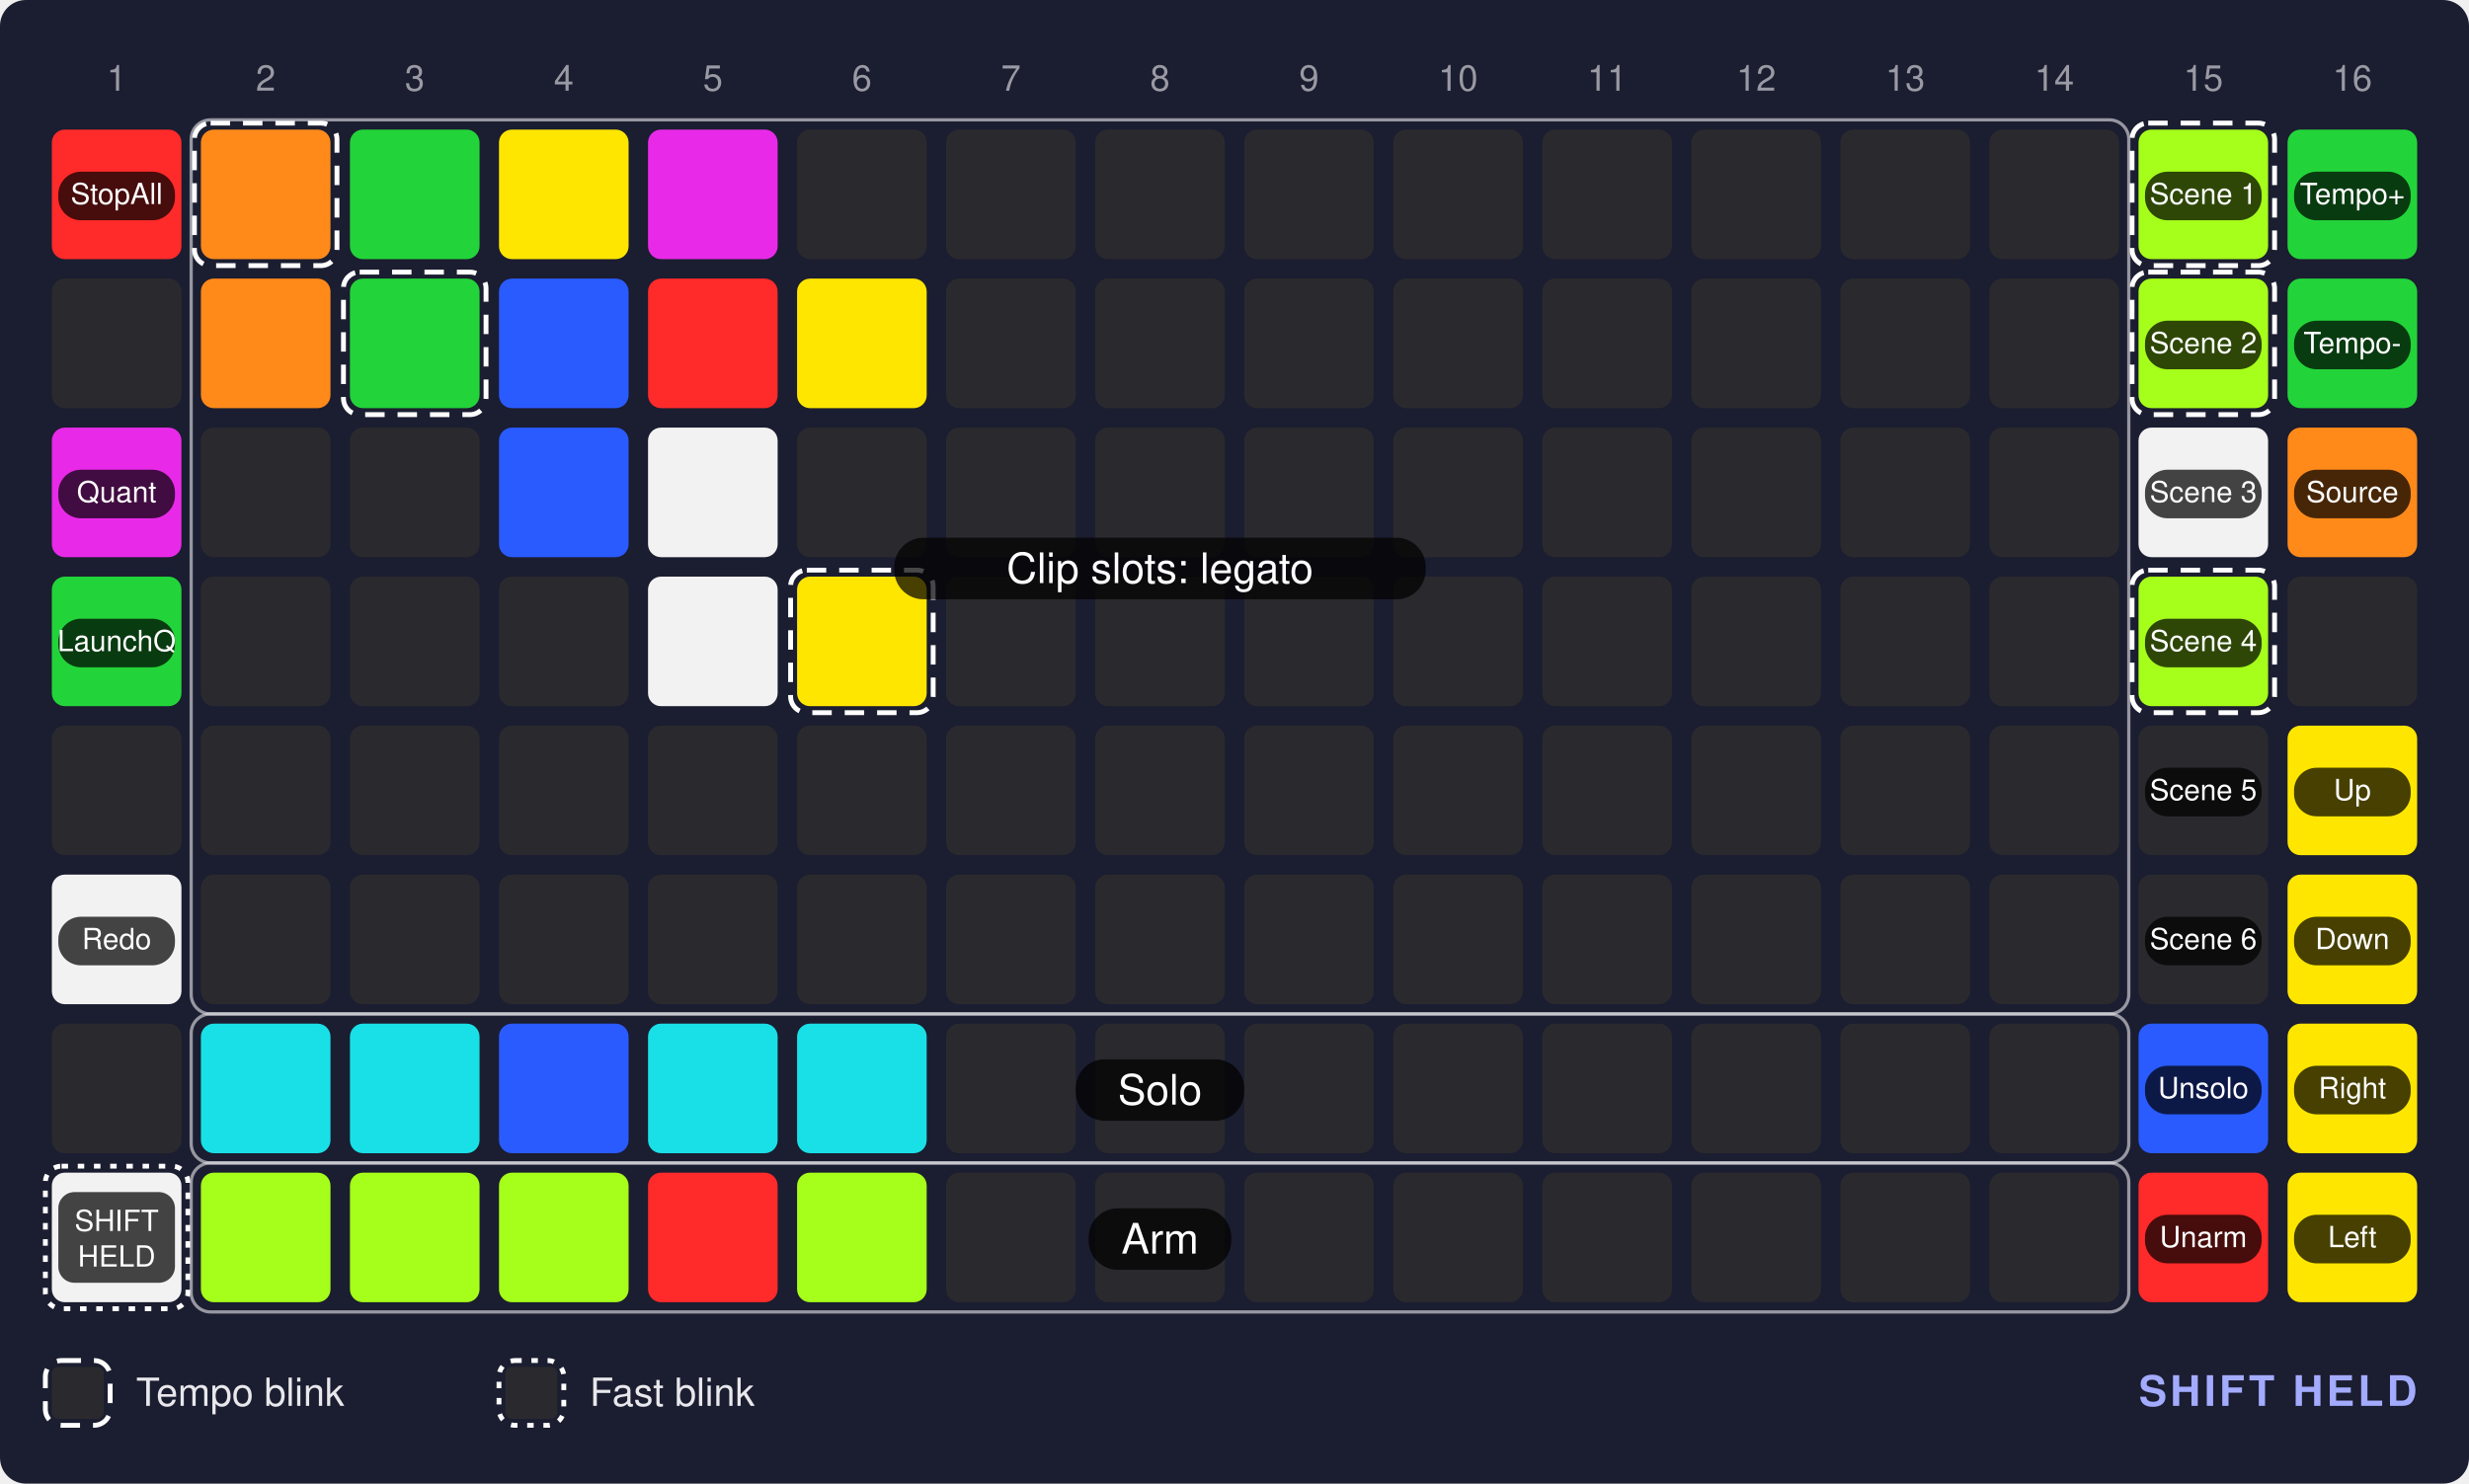
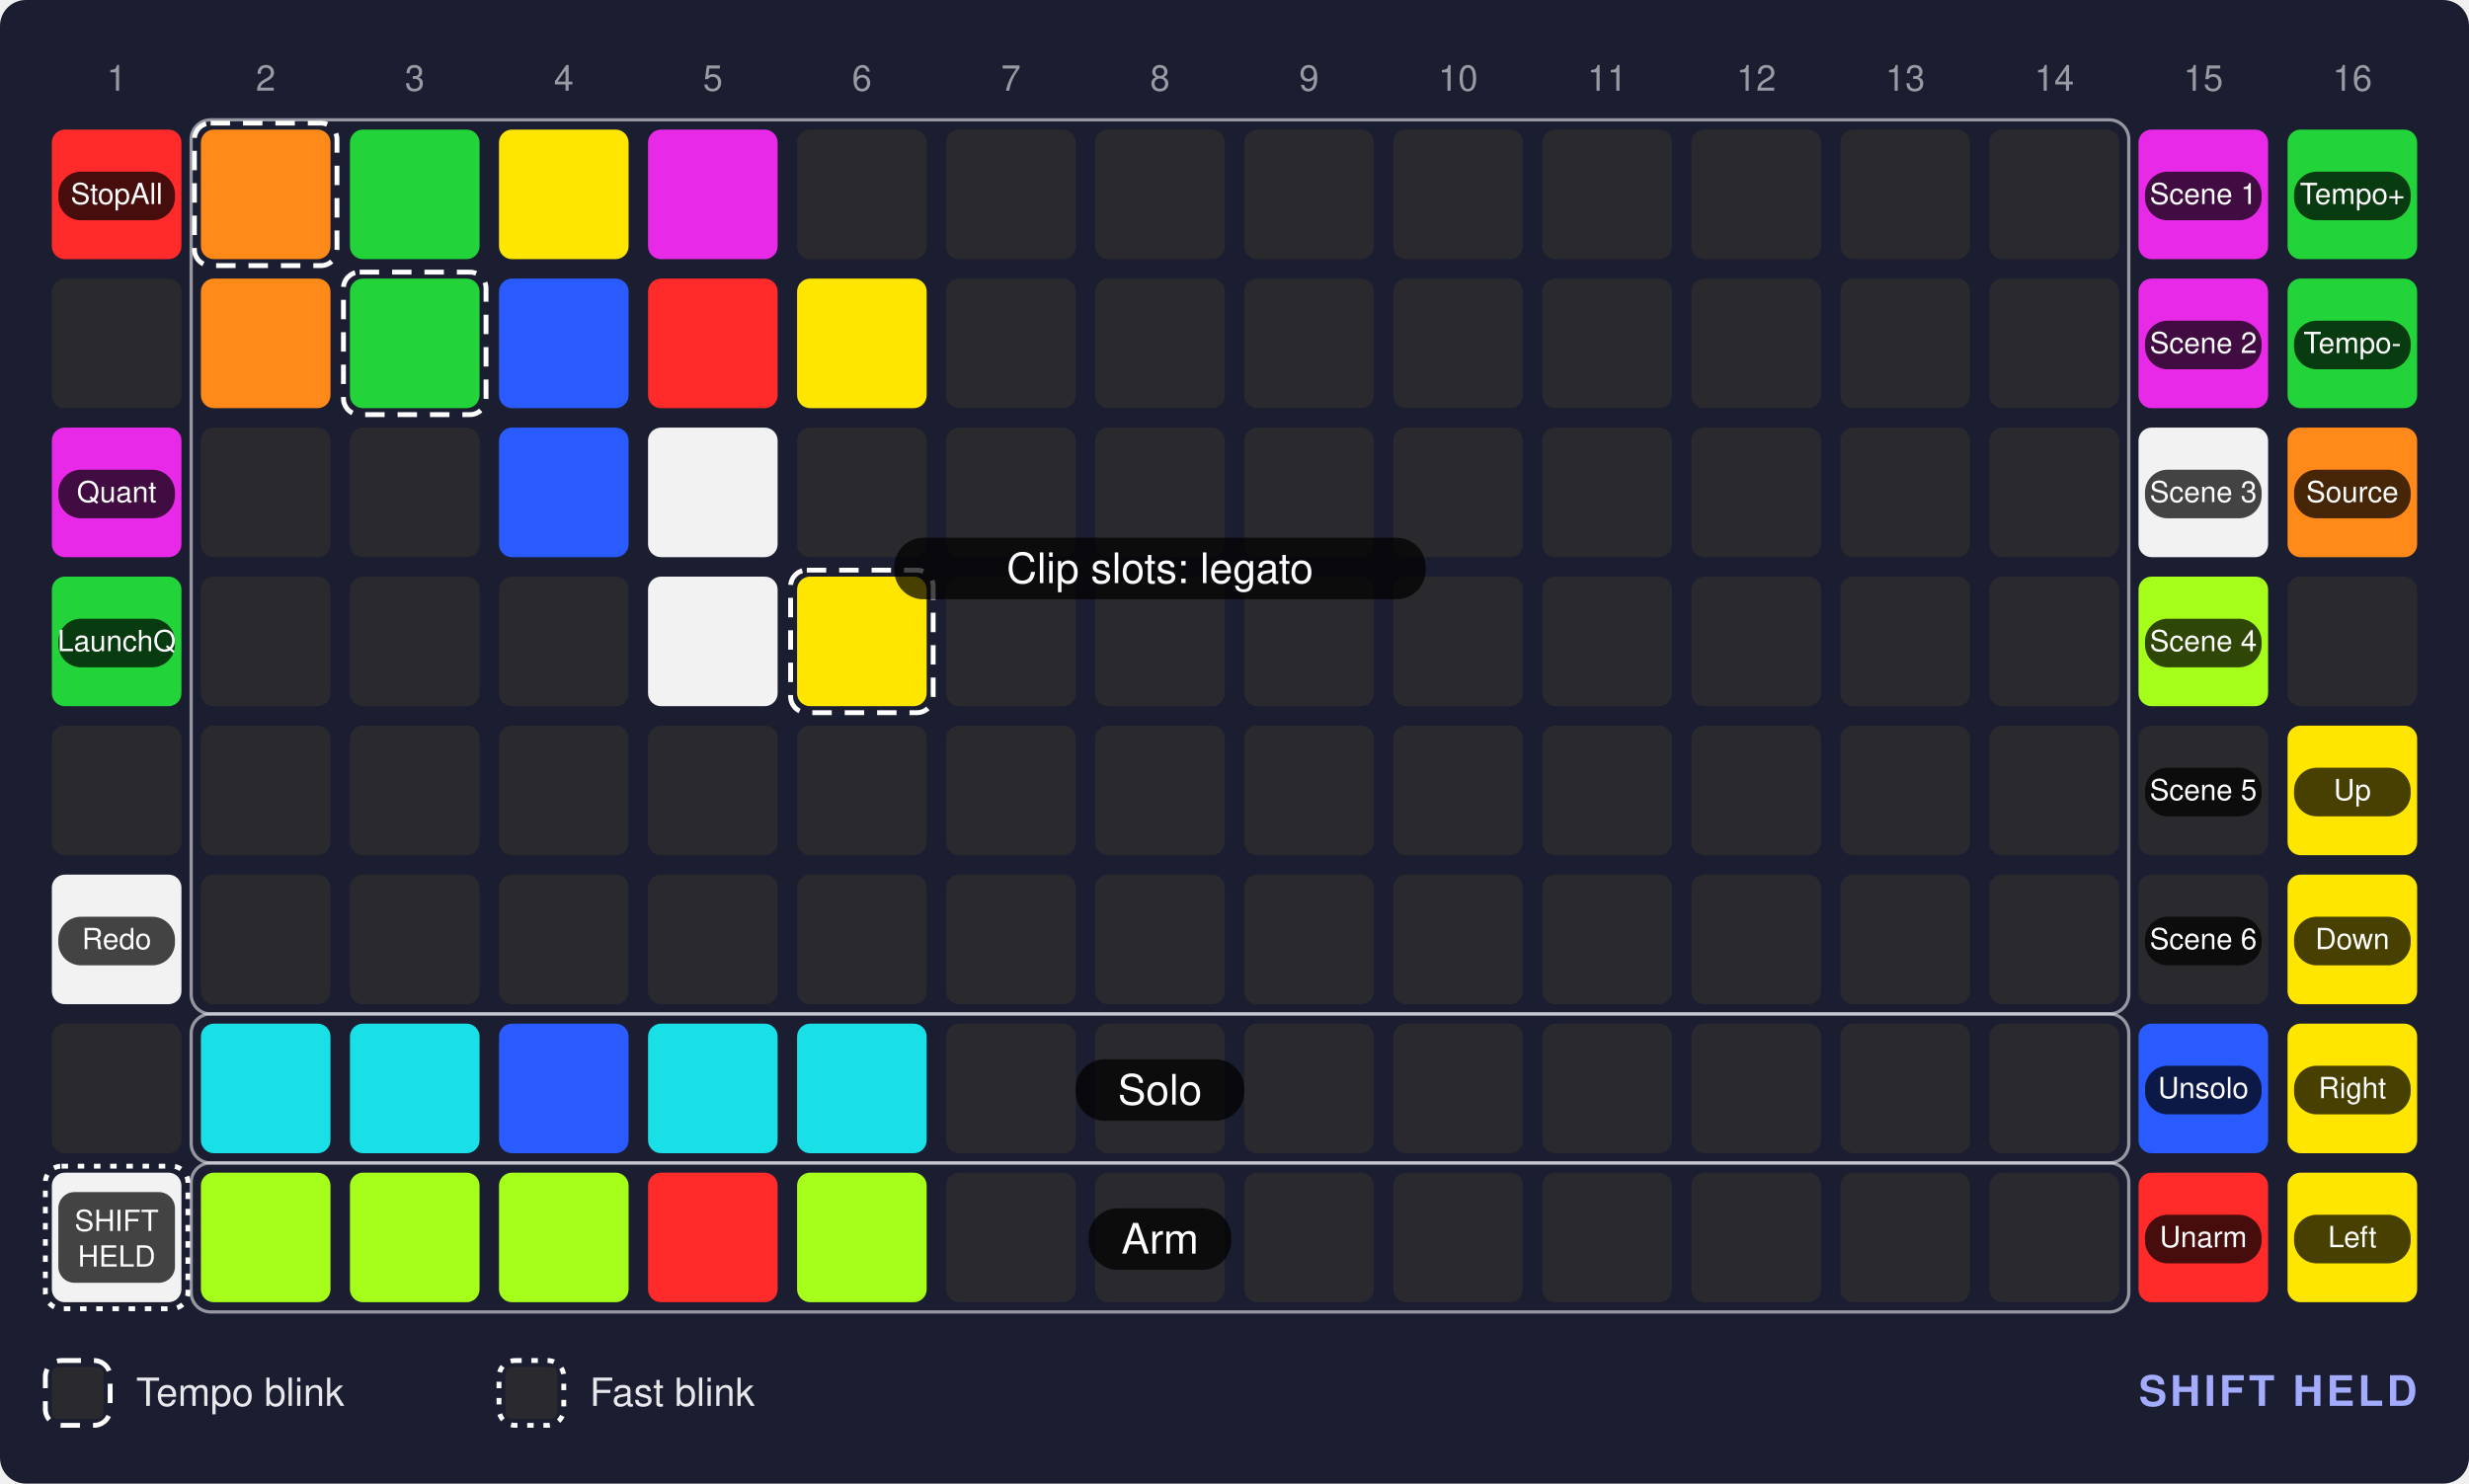
<svg xmlns="http://www.w3.org/2000/svg" width="762" height="458" viewBox="0 0 762 458" font-family="Helvetica, Arial, sans-serif">
  <rect x="0" y="0" width="762" height="458" rx="8" fill="#1b1d30" />
  <text x="36" y="28" font-size="11" fill="#9a9aa4" text-anchor="middle">1</text>
  <text x="82" y="28" font-size="11" fill="#9a9aa4" text-anchor="middle">2</text>
  <text x="128" y="28" font-size="11" fill="#9a9aa4" text-anchor="middle">3</text>
  <text x="174" y="28" font-size="11" fill="#9a9aa4" text-anchor="middle">4</text>
  <text x="220" y="28" font-size="11" fill="#9a9aa4" text-anchor="middle">5</text>
  <text x="266" y="28" font-size="11" fill="#9a9aa4" text-anchor="middle">6</text>
  <text x="312" y="28" font-size="11" fill="#9a9aa4" text-anchor="middle">7</text>
  <text x="358" y="28" font-size="11" fill="#9a9aa4" text-anchor="middle">8</text>
  <text x="404" y="28" font-size="11" fill="#9a9aa4" text-anchor="middle">9</text>
  <text x="450" y="28" font-size="11" fill="#9a9aa4" text-anchor="middle">10</text>
  <text x="496" y="28" font-size="11" fill="#9a9aa4" text-anchor="middle">11</text>
  <text x="542" y="28" font-size="11" fill="#9a9aa4" text-anchor="middle">12</text>
  <text x="588" y="28" font-size="11" fill="#9a9aa4" text-anchor="middle">13</text>
  <text x="634" y="28" font-size="11" fill="#9a9aa4" text-anchor="middle">14</text>
  <text x="680" y="28" font-size="11" fill="#9a9aa4" text-anchor="middle">15</text>
  <text x="726" y="28" font-size="11" fill="#9a9aa4" text-anchor="middle">16</text>
  <rect x="16" y="40" width="40" height="40" rx="4" fill="#ff2a2a" />
  <rect x="16" y="86" width="40" height="40" rx="4" fill="#2a2a2e" />
  <rect x="16" y="132" width="40" height="40" rx="4" fill="#e82ae8" />
  <rect x="16" y="178" width="40" height="40" rx="4" fill="#22d43a" />
  <rect x="16" y="224" width="40" height="40" rx="4" fill="#2a2a2e" />
  <rect x="16" y="270" width="40" height="40" rx="4" fill="#f2f2f2" />
  <rect x="16" y="316" width="40" height="40" rx="4" fill="#2a2a2e" />
  <rect x="16" y="362" width="40" height="40" rx="4" fill="#f2f2f2" />
  <rect x="14" y="360" width="44" height="44" rx="5" fill="none" stroke="#ffffff" stroke-width="1.5" stroke-dasharray="2 3" />
  <rect x="62" y="40" width="40" height="40" rx="4" fill="#ff8a1a" />
  <rect x="60" y="38" width="44" height="44" rx="5" fill="none" stroke="#ffffff" stroke-width="1.5" stroke-dasharray="6 4" />
  <rect x="62" y="86" width="40" height="40" rx="4" fill="#ff8a1a" />
  <rect x="62" y="132" width="40" height="40" rx="4" fill="#2a2a2e" />
  <rect x="62" y="178" width="40" height="40" rx="4" fill="#2a2a2e" />
  <rect x="62" y="224" width="40" height="40" rx="4" fill="#2a2a2e" />
  <rect x="62" y="270" width="40" height="40" rx="4" fill="#2a2a2e" />
  <rect x="62" y="316" width="40" height="40" rx="4" fill="#19e0e6" />
  <rect x="62" y="362" width="40" height="40" rx="4" fill="#a6ff1a" />
  <rect x="108" y="40" width="40" height="40" rx="4" fill="#22d43a" />
  <rect x="108" y="86" width="40" height="40" rx="4" fill="#22d43a" />
  <rect x="106" y="84" width="44" height="44" rx="5" fill="none" stroke="#ffffff" stroke-width="1.5" stroke-dasharray="6 4" />
  <rect x="108" y="132" width="40" height="40" rx="4" fill="#2a2a2e" />
  <rect x="108" y="178" width="40" height="40" rx="4" fill="#2a2a2e" />
  <rect x="108" y="224" width="40" height="40" rx="4" fill="#2a2a2e" />
  <rect x="108" y="270" width="40" height="40" rx="4" fill="#2a2a2e" />
  <rect x="108" y="316" width="40" height="40" rx="4" fill="#19e0e6" />
  <rect x="108" y="362" width="40" height="40" rx="4" fill="#a6ff1a" />
  <rect x="154" y="40" width="40" height="40" rx="4" fill="#ffe600" />
  <rect x="154" y="86" width="40" height="40" rx="4" fill="#2a5bff" />
  <rect x="154" y="132" width="40" height="40" rx="4" fill="#2a5bff" />
  <rect x="154" y="178" width="40" height="40" rx="4" fill="#2a2a2e" />
  <rect x="154" y="224" width="40" height="40" rx="4" fill="#2a2a2e" />
  <rect x="154" y="270" width="40" height="40" rx="4" fill="#2a2a2e" />
  <rect x="154" y="316" width="40" height="40" rx="4" fill="#2a5bff" />
  <rect x="154" y="362" width="40" height="40" rx="4" fill="#a6ff1a" />
  <rect x="200" y="40" width="40" height="40" rx="4" fill="#e82ae8" />
  <rect x="200" y="86" width="40" height="40" rx="4" fill="#ff2a2a" />
  <rect x="200" y="132" width="40" height="40" rx="4" fill="#f2f2f2" />
  <rect x="200" y="178" width="40" height="40" rx="4" fill="#f2f2f2" />
  <rect x="200" y="224" width="40" height="40" rx="4" fill="#2a2a2e" />
  <rect x="200" y="270" width="40" height="40" rx="4" fill="#2a2a2e" />
  <rect x="200" y="316" width="40" height="40" rx="4" fill="#19e0e6" />
  <rect x="200" y="362" width="40" height="40" rx="4" fill="#ff2a2a" />
  <rect x="246" y="40" width="40" height="40" rx="4" fill="#2a2a2e" />
  <rect x="246" y="86" width="40" height="40" rx="4" fill="#ffe600" />
  <rect x="246" y="132" width="40" height="40" rx="4" fill="#2a2a2e" />
  <rect x="246" y="178" width="40" height="40" rx="4" fill="#ffe600" />
  <rect x="244" y="176" width="44" height="44" rx="5" fill="none" stroke="#ffffff" stroke-width="1.5" stroke-dasharray="6 4" />
  <rect x="246" y="224" width="40" height="40" rx="4" fill="#2a2a2e" />
  <rect x="246" y="270" width="40" height="40" rx="4" fill="#2a2a2e" />
  <rect x="246" y="316" width="40" height="40" rx="4" fill="#19e0e6" />
  <rect x="246" y="362" width="40" height="40" rx="4" fill="#a6ff1a" />
  <rect x="292" y="40" width="40" height="40" rx="4" fill="#2a2a2e" />
  <rect x="292" y="86" width="40" height="40" rx="4" fill="#2a2a2e" />
  <rect x="292" y="132" width="40" height="40" rx="4" fill="#2a2a2e" />
  <rect x="292" y="178" width="40" height="40" rx="4" fill="#2a2a2e" />
  <rect x="292" y="224" width="40" height="40" rx="4" fill="#2a2a2e" />
  <rect x="292" y="270" width="40" height="40" rx="4" fill="#2a2a2e" />
  <rect x="292" y="316" width="40" height="40" rx="4" fill="#2a2a2e" />
  <rect x="292" y="362" width="40" height="40" rx="4" fill="#2a2a2e" />
  <rect x="338" y="40" width="40" height="40" rx="4" fill="#2a2a2e" />
  <rect x="338" y="86" width="40" height="40" rx="4" fill="#2a2a2e" />
  <rect x="338" y="132" width="40" height="40" rx="4" fill="#2a2a2e" />
  <rect x="338" y="178" width="40" height="40" rx="4" fill="#2a2a2e" />
  <rect x="338" y="224" width="40" height="40" rx="4" fill="#2a2a2e" />
  <rect x="338" y="270" width="40" height="40" rx="4" fill="#2a2a2e" />
  <rect x="338" y="316" width="40" height="40" rx="4" fill="#2a2a2e" />
  <rect x="338" y="362" width="40" height="40" rx="4" fill="#2a2a2e" />
  <rect x="384" y="40" width="40" height="40" rx="4" fill="#2a2a2e" />
  <rect x="384" y="86" width="40" height="40" rx="4" fill="#2a2a2e" />
  <rect x="384" y="132" width="40" height="40" rx="4" fill="#2a2a2e" />
  <rect x="384" y="178" width="40" height="40" rx="4" fill="#2a2a2e" />
  <rect x="384" y="224" width="40" height="40" rx="4" fill="#2a2a2e" />
  <rect x="384" y="270" width="40" height="40" rx="4" fill="#2a2a2e" />
  <rect x="384" y="316" width="40" height="40" rx="4" fill="#2a2a2e" />
  <rect x="384" y="362" width="40" height="40" rx="4" fill="#2a2a2e" />
  <rect x="430" y="40" width="40" height="40" rx="4" fill="#2a2a2e" />
  <rect x="430" y="86" width="40" height="40" rx="4" fill="#2a2a2e" />
  <rect x="430" y="132" width="40" height="40" rx="4" fill="#2a2a2e" />
  <rect x="430" y="178" width="40" height="40" rx="4" fill="#2a2a2e" />
  <rect x="430" y="224" width="40" height="40" rx="4" fill="#2a2a2e" />
  <rect x="430" y="270" width="40" height="40" rx="4" fill="#2a2a2e" />
  <rect x="430" y="316" width="40" height="40" rx="4" fill="#2a2a2e" />
  <rect x="430" y="362" width="40" height="40" rx="4" fill="#2a2a2e" />
  <rect x="476" y="40" width="40" height="40" rx="4" fill="#2a2a2e" />
  <rect x="476" y="86" width="40" height="40" rx="4" fill="#2a2a2e" />
  <rect x="476" y="132" width="40" height="40" rx="4" fill="#2a2a2e" />
  <rect x="476" y="178" width="40" height="40" rx="4" fill="#2a2a2e" />
  <rect x="476" y="224" width="40" height="40" rx="4" fill="#2a2a2e" />
  <rect x="476" y="270" width="40" height="40" rx="4" fill="#2a2a2e" />
  <rect x="476" y="316" width="40" height="40" rx="4" fill="#2a2a2e" />
  <rect x="476" y="362" width="40" height="40" rx="4" fill="#2a2a2e" />
  <rect x="522" y="40" width="40" height="40" rx="4" fill="#2a2a2e" />
  <rect x="522" y="86" width="40" height="40" rx="4" fill="#2a2a2e" />
  <rect x="522" y="132" width="40" height="40" rx="4" fill="#2a2a2e" />
  <rect x="522" y="178" width="40" height="40" rx="4" fill="#2a2a2e" />
  <rect x="522" y="224" width="40" height="40" rx="4" fill="#2a2a2e" />
  <rect x="522" y="270" width="40" height="40" rx="4" fill="#2a2a2e" />
  <rect x="522" y="316" width="40" height="40" rx="4" fill="#2a2a2e" />
  <rect x="522" y="362" width="40" height="40" rx="4" fill="#2a2a2e" />
  <rect x="568" y="40" width="40" height="40" rx="4" fill="#2a2a2e" />
  <rect x="568" y="86" width="40" height="40" rx="4" fill="#2a2a2e" />
  <rect x="568" y="132" width="40" height="40" rx="4" fill="#2a2a2e" />
  <rect x="568" y="178" width="40" height="40" rx="4" fill="#2a2a2e" />
  <rect x="568" y="224" width="40" height="40" rx="4" fill="#2a2a2e" />
  <rect x="568" y="270" width="40" height="40" rx="4" fill="#2a2a2e" />
  <rect x="568" y="316" width="40" height="40" rx="4" fill="#2a2a2e" />
  <rect x="568" y="362" width="40" height="40" rx="4" fill="#2a2a2e" />
  <rect x="614" y="40" width="40" height="40" rx="4" fill="#2a2a2e" />
  <rect x="614" y="86" width="40" height="40" rx="4" fill="#2a2a2e" />
  <rect x="614" y="132" width="40" height="40" rx="4" fill="#2a2a2e" />
  <rect x="614" y="178" width="40" height="40" rx="4" fill="#2a2a2e" />
  <rect x="614" y="224" width="40" height="40" rx="4" fill="#2a2a2e" />
  <rect x="614" y="270" width="40" height="40" rx="4" fill="#2a2a2e" />
  <rect x="614" y="316" width="40" height="40" rx="4" fill="#2a2a2e" />
  <rect x="614" y="362" width="40" height="40" rx="4" fill="#2a2a2e" />
-   <rect x="660" y="40" width="40" height="40" rx="4" fill="#a6ff1a" />
-   <rect x="658" y="38" width="44" height="44" rx="5" fill="none" stroke="#ffffff" stroke-width="1.5" stroke-dasharray="6 4" />
-   <rect x="660" y="86" width="40" height="40" rx="4" fill="#a6ff1a" />
-   <rect x="658" y="84" width="44" height="44" rx="5" fill="none" stroke="#ffffff" stroke-width="1.5" stroke-dasharray="6 4" />
+   <rect x="660" y="40" width="40" height="40" rx="4" fill="#e82ae8" />
+   <rect x="660" y="86" width="40" height="40" rx="4" fill="#e82ae8" />
  <rect x="660" y="132" width="40" height="40" rx="4" fill="#f2f2f2" />
  <rect x="660" y="178" width="40" height="40" rx="4" fill="#a6ff1a" />
-   <rect x="658" y="176" width="44" height="44" rx="5" fill="none" stroke="#ffffff" stroke-width="1.5" stroke-dasharray="6 4" />
  <rect x="660" y="224" width="40" height="40" rx="4" fill="#2a2a2e" />
  <rect x="660" y="270" width="40" height="40" rx="4" fill="#2a2a2e" />
  <rect x="660" y="316" width="40" height="40" rx="4" fill="#2a5bff" />
  <rect x="660" y="362" width="40" height="40" rx="4" fill="#ff2a2a" />
  <rect x="706" y="40" width="40" height="40" rx="4" fill="#22d43a" />
  <rect x="706" y="86" width="40" height="40" rx="4" fill="#22d43a" />
  <rect x="706" y="132" width="40" height="40" rx="4" fill="#ff8a1a" />
  <rect x="706" y="178" width="40" height="40" rx="4" fill="#2a2a2e" />
  <rect x="706" y="224" width="40" height="40" rx="4" fill="#ffe600" />
  <rect x="706" y="270" width="40" height="40" rx="4" fill="#ffe600" />
  <rect x="706" y="316" width="40" height="40" rx="4" fill="#ffe600" />
  <rect x="706" y="362" width="40" height="40" rx="4" fill="#ffe600" />
  <rect x="18" y="53" width="36" height="15" rx="7" fill="#000000" fill-opacity="0.72" />
  <text x="36" y="63" font-size="9" fill="#ffffff" text-anchor="middle">StopAll</text>
  <rect x="18" y="145" width="36" height="15" rx="7" fill="#000000" fill-opacity="0.72" />
  <text x="36" y="155" font-size="9" fill="#ffffff" text-anchor="middle">Quant</text>
  <rect x="18" y="191" width="36" height="15" rx="7" fill="#000000" fill-opacity="0.72" />
  <text x="36" y="201" font-size="9" fill="#ffffff" text-anchor="middle">LaunchQ</text>
  <rect x="18" y="283" width="36" height="15" rx="7" fill="#000000" fill-opacity="0.72" />
  <text x="36" y="293" font-size="9" fill="#ffffff" text-anchor="middle">Redo</text>
  <rect x="18" y="368" width="36" height="28" rx="5" fill="#000000" fill-opacity="0.72" />
  <text x="36" y="380" font-size="9" fill="#ffffff" text-anchor="middle">SHIFT</text>
  <text x="36" y="391" font-size="9" fill="#ffffff" text-anchor="middle">HELD</text>
  <rect x="662" y="53" width="36" height="15" rx="7" fill="#000000" fill-opacity="0.72" />
  <text x="680" y="63" font-size="9" fill="#ffffff" text-anchor="middle">Scene 1</text>
  <rect x="662" y="99" width="36" height="15" rx="7" fill="#000000" fill-opacity="0.72" />
  <text x="680" y="109" font-size="9" fill="#ffffff" text-anchor="middle">Scene 2</text>
  <rect x="662" y="145" width="36" height="15" rx="7" fill="#000000" fill-opacity="0.72" />
  <text x="680" y="155" font-size="9" fill="#ffffff" text-anchor="middle">Scene 3</text>
  <rect x="662" y="191" width="36" height="15" rx="7" fill="#000000" fill-opacity="0.72" />
  <text x="680" y="201" font-size="9" fill="#ffffff" text-anchor="middle">Scene 4</text>
  <rect x="662" y="237" width="36" height="15" rx="7" fill="#000000" fill-opacity="0.72" />
  <text x="680" y="247" font-size="9" fill="#ffffff" text-anchor="middle">Scene 5</text>
  <rect x="662" y="283" width="36" height="15" rx="7" fill="#000000" fill-opacity="0.72" />
  <text x="680" y="293" font-size="9" fill="#ffffff" text-anchor="middle">Scene 6</text>
  <rect x="662" y="329" width="36" height="15" rx="7" fill="#000000" fill-opacity="0.72" />
  <text x="680" y="339" font-size="9" fill="#ffffff" text-anchor="middle">Unsolo</text>
  <rect x="662" y="375" width="36" height="15" rx="7" fill="#000000" fill-opacity="0.72" />
  <text x="680" y="385" font-size="9" fill="#ffffff" text-anchor="middle">Unarm</text>
  <rect x="708" y="53" width="36" height="15" rx="7" fill="#000000" fill-opacity="0.72" />
  <text x="726" y="63" font-size="9" fill="#ffffff" text-anchor="middle">Tempo+</text>
  <rect x="708" y="99" width="36" height="15" rx="7" fill="#000000" fill-opacity="0.72" />
  <text x="726" y="109" font-size="9" fill="#ffffff" text-anchor="middle">Tempo-</text>
  <rect x="708" y="145" width="36" height="15" rx="7" fill="#000000" fill-opacity="0.72" />
  <text x="726" y="155" font-size="9" fill="#ffffff" text-anchor="middle">Source</text>
  <rect x="708" y="237" width="36" height="15" rx="7" fill="#000000" fill-opacity="0.72" />
  <text x="726" y="247" font-size="9" fill="#ffffff" text-anchor="middle">Up</text>
  <rect x="708" y="283" width="36" height="15" rx="7" fill="#000000" fill-opacity="0.72" />
  <text x="726" y="293" font-size="9" fill="#ffffff" text-anchor="middle">Down</text>
  <rect x="708" y="329" width="36" height="15" rx="7" fill="#000000" fill-opacity="0.72" />
  <text x="726" y="339" font-size="9" fill="#ffffff" text-anchor="middle">Right</text>
  <rect x="708" y="375" width="36" height="15" rx="7" fill="#000000" fill-opacity="0.72" />
  <text x="726" y="385" font-size="9" fill="#ffffff" text-anchor="middle">Left</text>
  <rect x="59" y="37" width="598" height="276" rx="6" fill="none" stroke="#e8e8ec" stroke-width="1" stroke-opacity="0.6" />
  <rect x="276" y="166" width="164" height="19" rx="9" fill="#000000" fill-opacity="0.72" />
  <text x="358" y="180" font-size="13" fill="#ffffff" text-anchor="middle">Clip slots: legato</text>
  <rect x="59" y="313" width="598" height="46" rx="6" fill="none" stroke="#e8e8ec" stroke-width="1" stroke-opacity="0.6" />
  <rect x="332" y="327" width="52" height="19" rx="9" fill="#000000" fill-opacity="0.72" />
  <text x="358" y="341" font-size="13" fill="#ffffff" text-anchor="middle">Solo</text>
  <rect x="59" y="359" width="598" height="46" rx="6" fill="none" stroke="#e8e8ec" stroke-width="1" stroke-opacity="0.6" />
  <rect x="336" y="373" width="44" height="19" rx="9" fill="#000000" fill-opacity="0.72" />
  <text x="358" y="387" font-size="13" fill="#ffffff" text-anchor="middle">Arm</text>
  <rect x="16" y="422" width="16" height="16" rx="2" fill="#2a2a2e" />
  <rect x="14" y="420" width="20" height="20" rx="5" fill="none" stroke="#ffffff" stroke-width="1.5" stroke-dasharray="6 4" />
  <text x="42" y="434" font-size="12" fill="#e8e8ec">Tempo blink</text>
  <rect x="156" y="422" width="16" height="16" rx="2" fill="#2a2a2e" />
  <rect x="154" y="420" width="20" height="20" rx="5" fill="none" stroke="#ffffff" stroke-width="1.5" stroke-dasharray="2 3" />
  <text x="182" y="434" font-size="12" fill="#e8e8ec">Fast blink</text>
  <text x="746" y="434" font-size="13" font-weight="bold" fill="#a3abff" text-anchor="end" letter-spacing="1">SHIFT HELD</text>
</svg>
